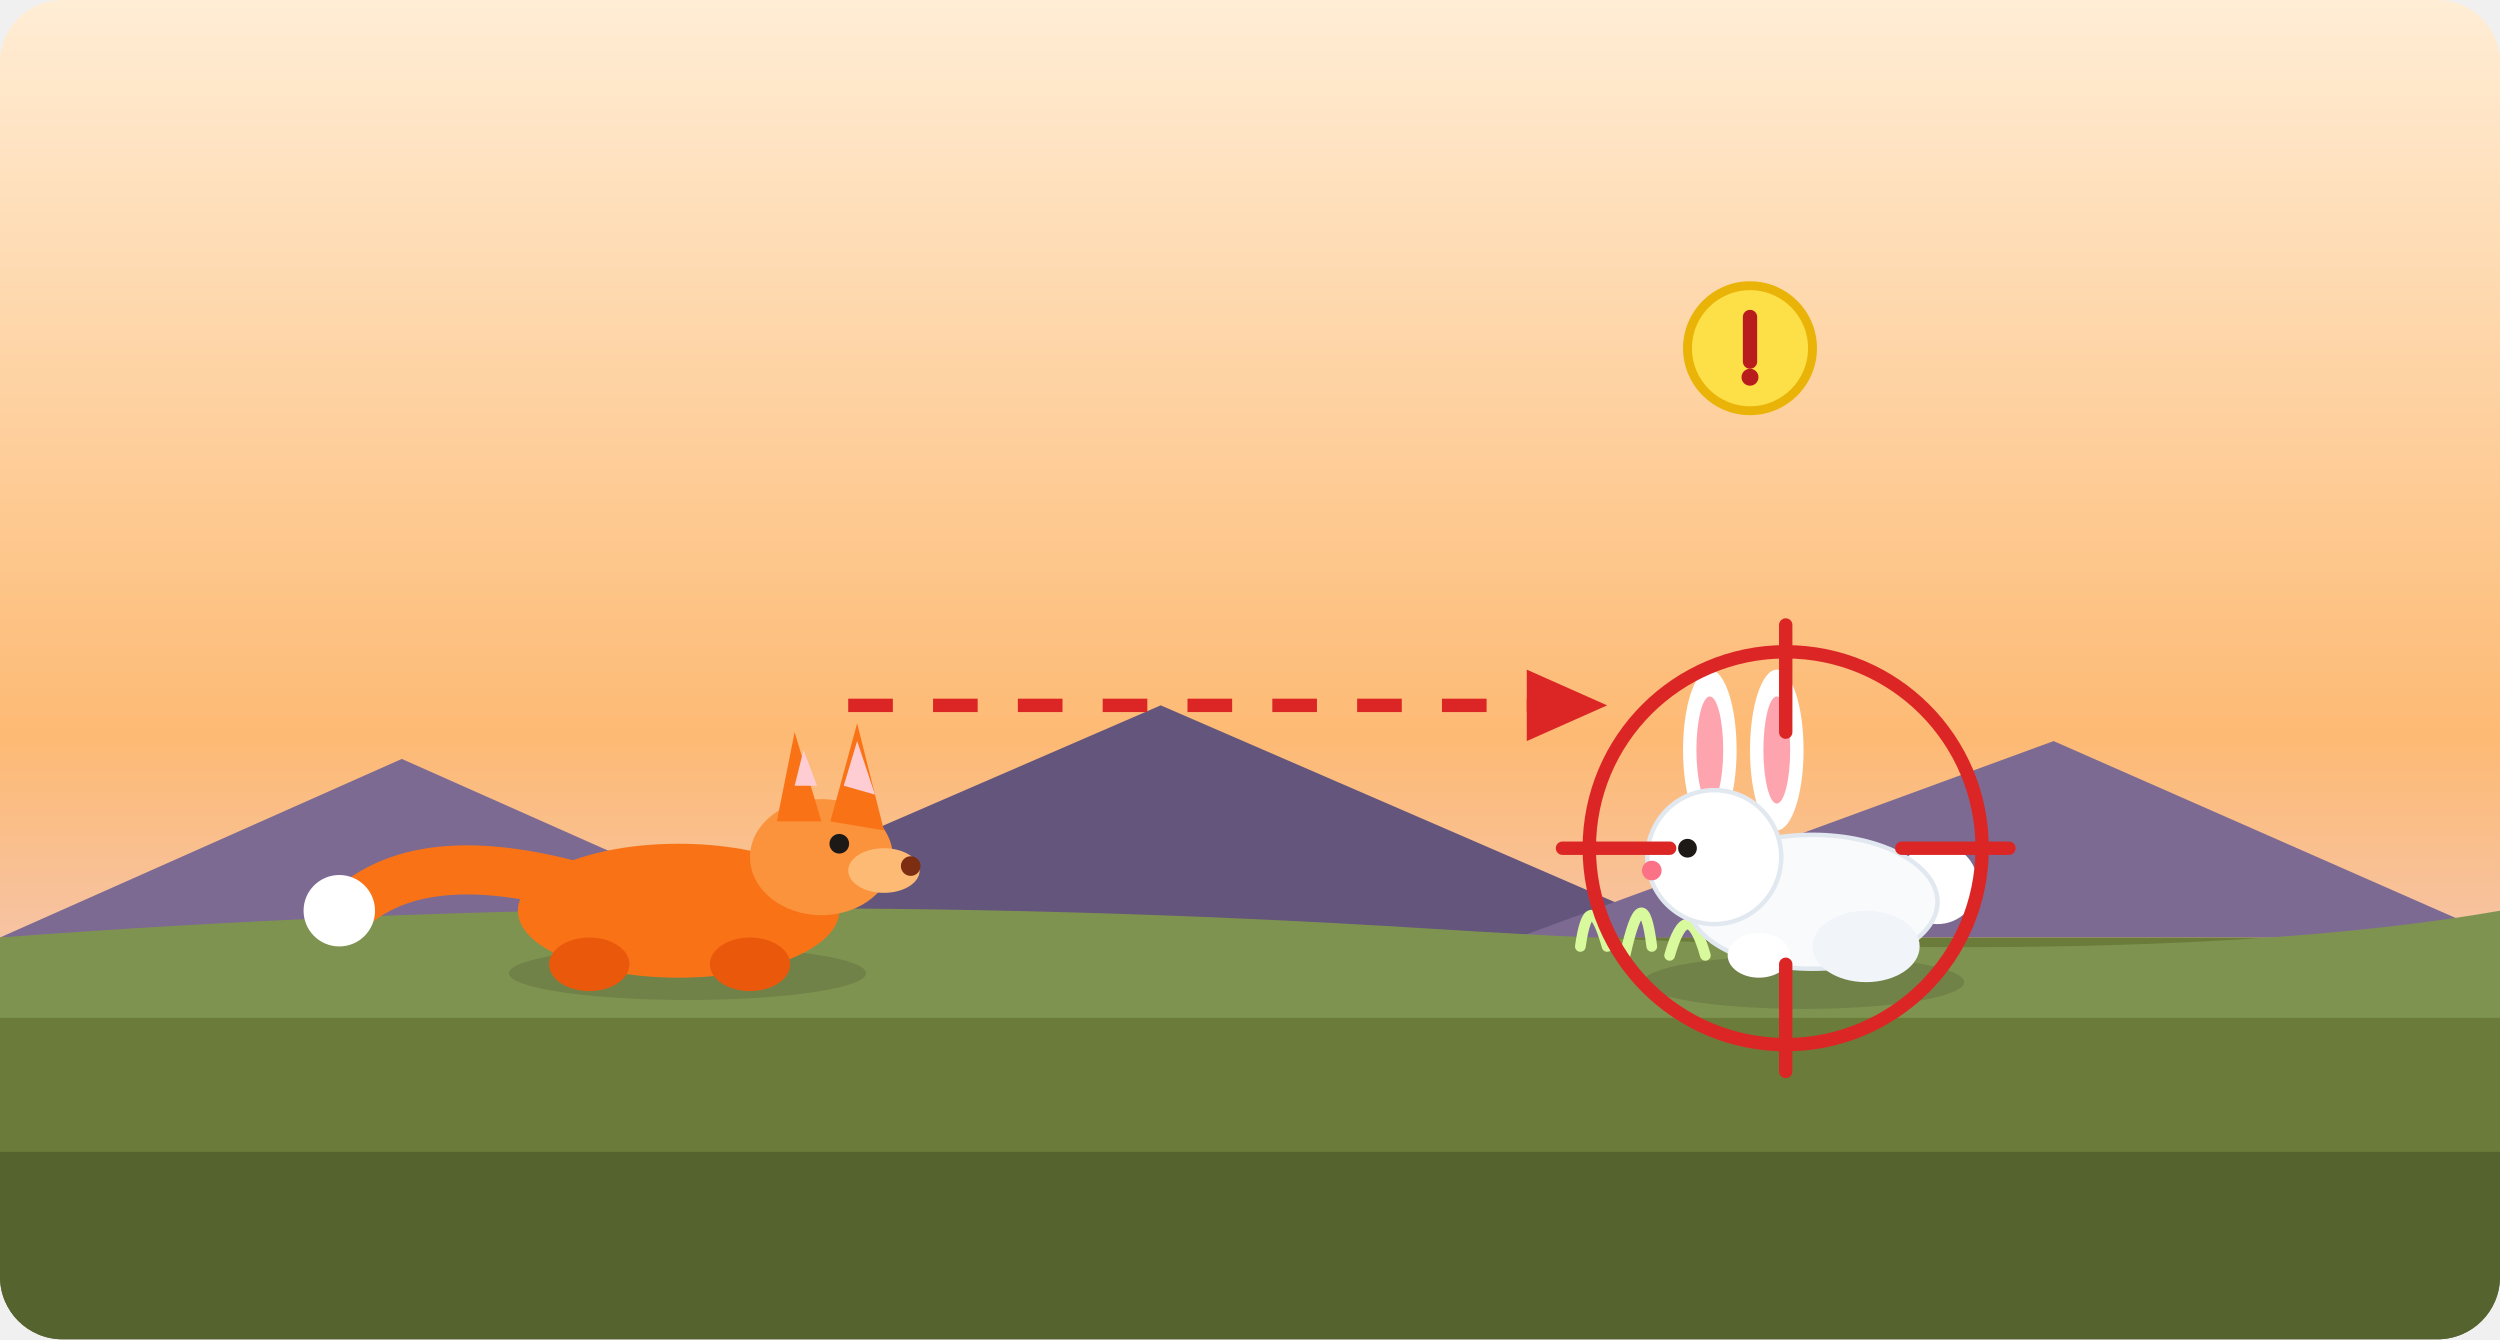
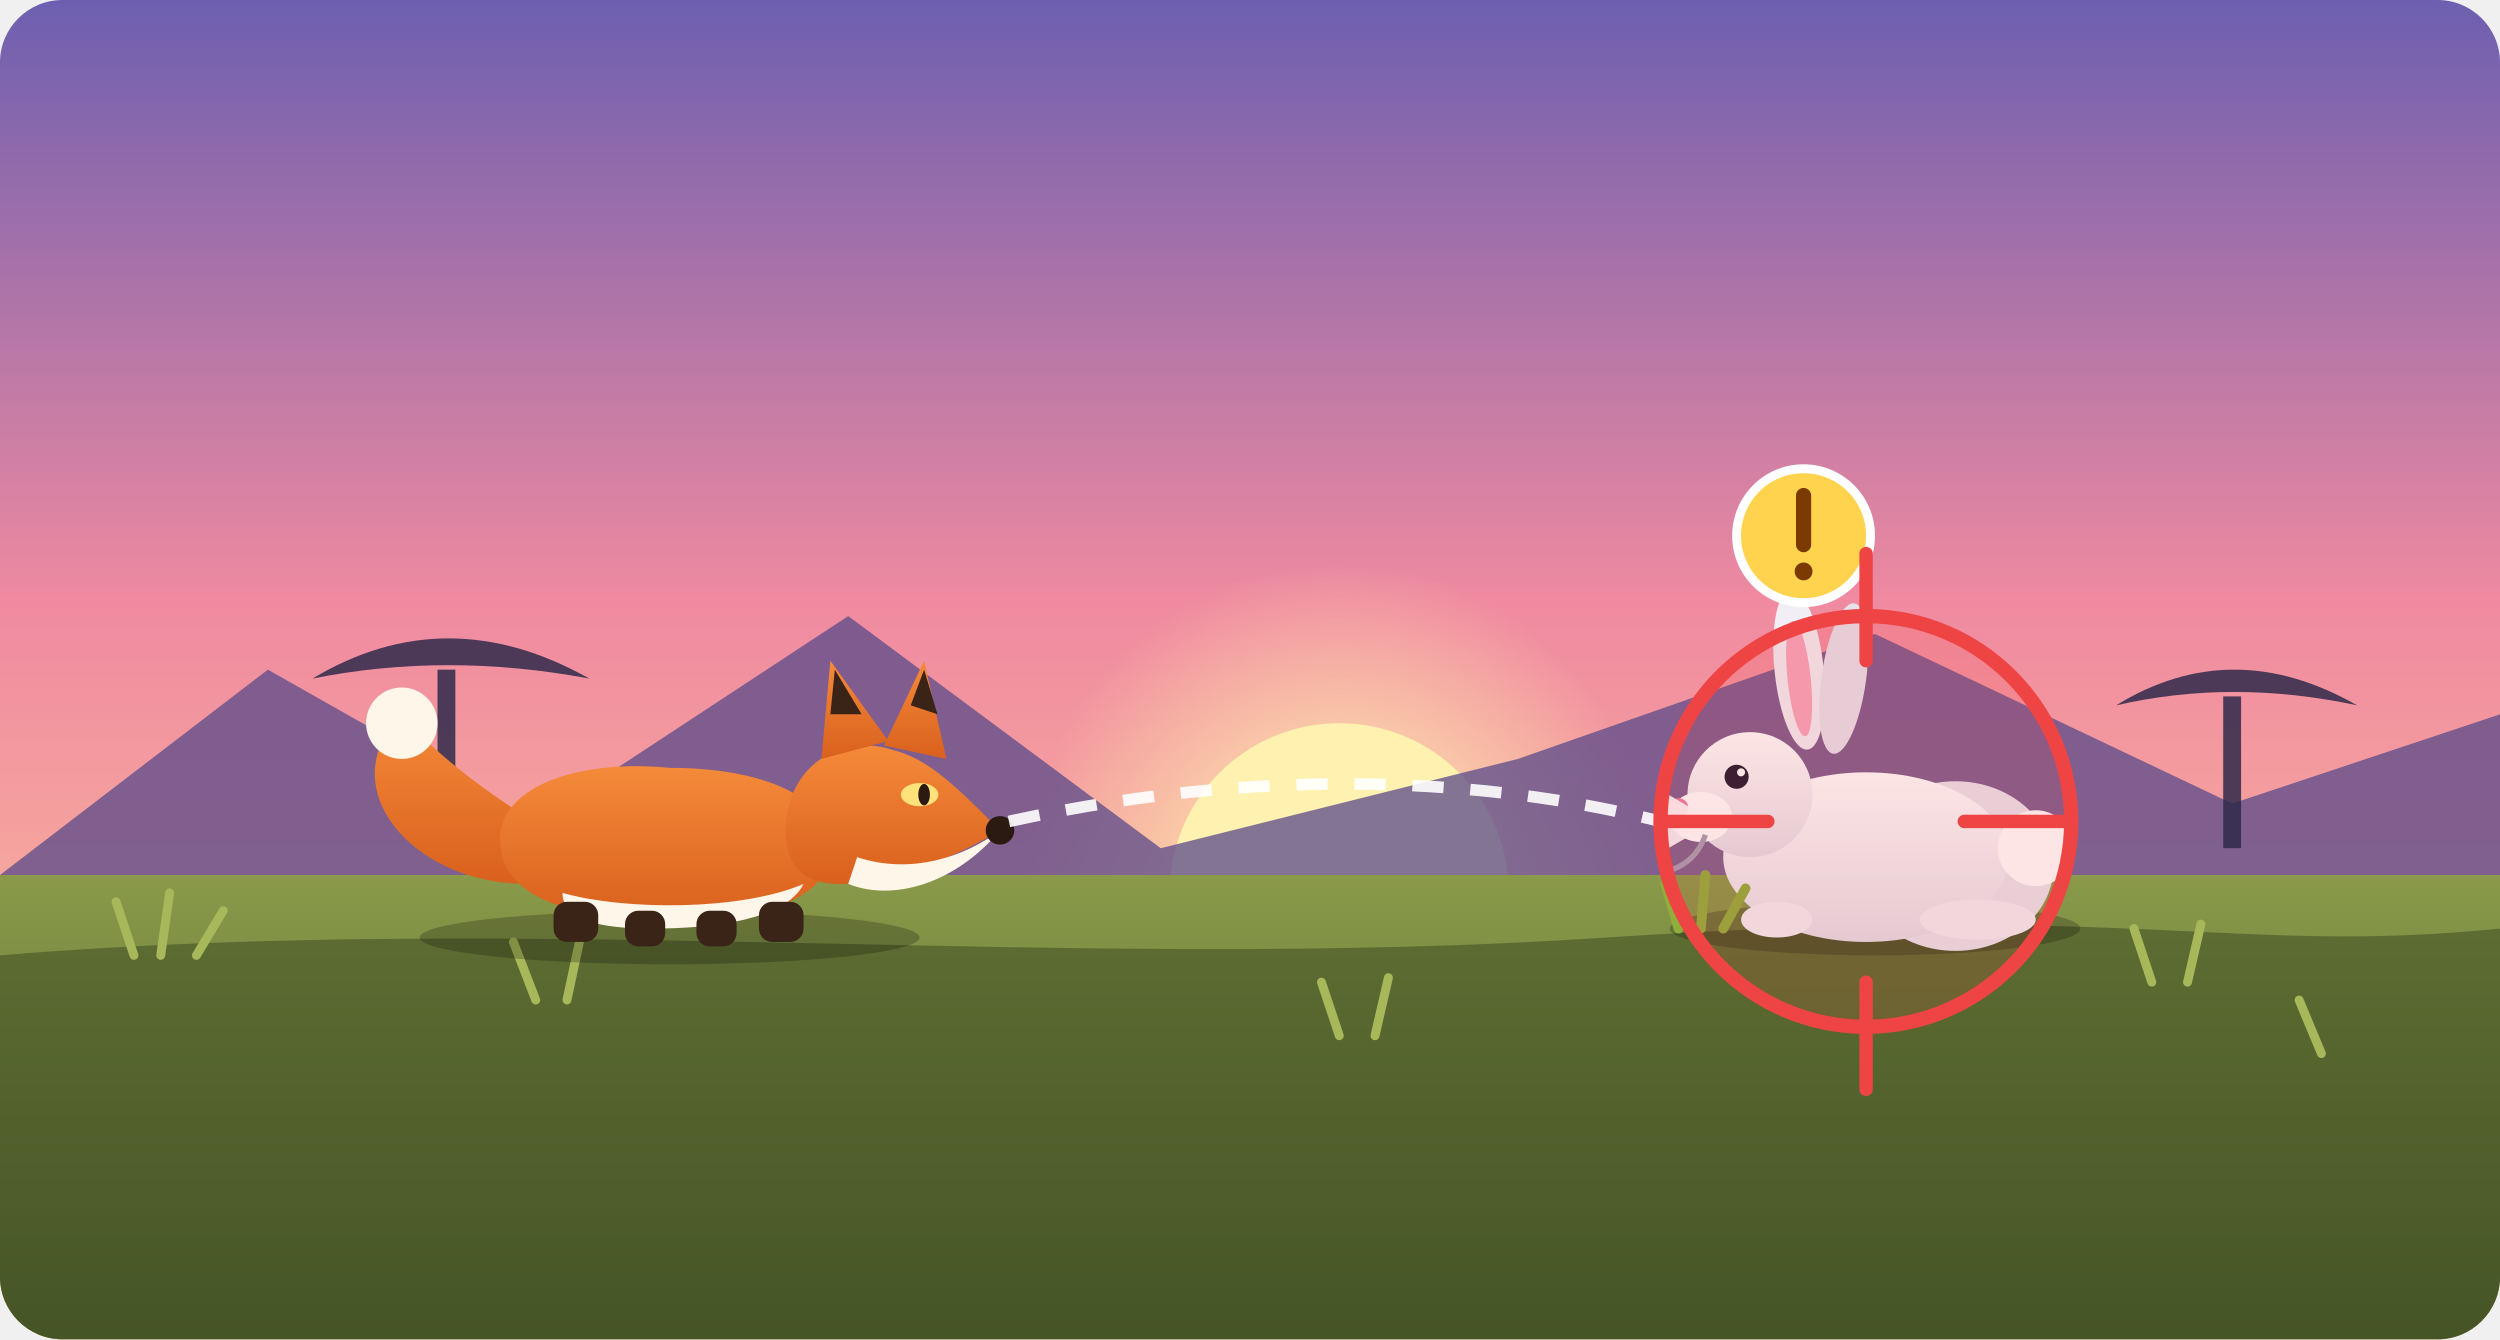
- <svg xmlns="http://www.w3.org/2000/svg" data-n="3" data-t="1" data-c="#b91c1c" viewBox="0 0 560 300" role="img" aria-label="풀을 먹던 토끼를 여우가 다가와 먹이로 겨누는 모습">
+ <svg xmlns="http://www.w3.org/2000/svg" data-n="3" data-t="1" data-c="#b91c1c" viewBox="0 0 560 300" role="img" aria-label="여우에게 쫓기는 토끼, 잡아먹히는 먹이">
  <defs>
    <linearGradient id="prey_sky" x1="0" y1="0" x2="0" y2="1">
-       <stop offset="0" stop-color="#ffedd5" />
-       <stop offset=".55" stop-color="#fdba74" />
-       <stop offset="1" stop-color="#e9d5ff" />
+       <stop offset="0" stop-color="#6d5fb0" />
+       <stop offset=".45" stop-color="#f08aa0" />
+       <stop offset="1" stop-color="#ffd29a" />
+     </linearGradient>
+     <radialGradient id="prey_sun">
+       <stop offset="0" stop-color="#fff2b0" />
+       <stop offset="1" stop-color="#fff2b0" stop-opacity="0" />
+     </radialGradient>
+     <linearGradient id="prey_ground" x1="0" y1="0" x2="0" y2="1">
+       <stop offset="0" stop-color="#8a9a4a" />
+       <stop offset="1" stop-color="#4f5e2c" />
+     </linearGradient>
+     <linearGradient id="prey_fox" x1="0" y1="0" x2="0" y2="1">
+       <stop offset="0" stop-color="#f58a3a" />
+       <stop offset="1" stop-color="#d9601d" />
+     </linearGradient>
+     <linearGradient id="prey_rab" x1="0" y1="0" x2="0" y2="1">
+       <stop offset="0" stop-color="#ffffff" />
+       <stop offset="1" stop-color="#e3dfe8" />
    </linearGradient>
    <clipPath id="prey_clip">
      <rect width="560" height="300" rx="14" />
    </clipPath>
  </defs>
  <g clip-path="url(#prey_clip)">
    <rect width="560" height="300" fill="url(#prey_sky)" />
-     <path d="M0 210L90 170L180 210Z" fill="#7c6a92" />
-     <path d="M140 210L260 158L380 210Z" fill="#64557c" />
-     <path d="M340 210L460 166L560 210Z" fill="#7c6a92" />
-     <rect y="210" width="560" height="90" fill="#6b7c3a" />
-     <path d="M0 210Q160 198 320 208T560 204V228H0Z" fill="#7f9350" />
-     <rect y="258" width="560" height="42" fill="#55632e" />
-     <g class="mv" data-s="2" style="--from:translateX(-200px);--d:1.8s;--dl:.1s;--ease:cubic-bezier(.4,0,.2,1)">
-       <g transform="translate(150 190)">
-         <ellipse cx="4" cy="28" rx="40" ry="6" fill="#000" opacity=".12" />
-         <path d="M-16 10Q-55 -2 -72 14" stroke="#f97316" stroke-width="11" fill="none" stroke-linecap="round" />
-         <circle cx="-74" cy="14" r="8" fill="#fff" />
-         <ellipse cx="2" cy="14" rx="36" ry="15" fill="#f97316" />
-         <ellipse cx="-18" cy="26" rx="9" ry="6" fill="#ea580c" />
-         <ellipse cx="18" cy="26" rx="9" ry="6" fill="#ea580c" />
-         <ellipse cx="34" cy="2" rx="16" ry="13" fill="#fb923c" />
-         <path d="M24 -6L28 -26L34 -6Z" fill="#f97316" />
-         <path d="M36 -6L42 -28L48 -4Z" fill="#f97316" />
-         <path d="M28 -14L30 -22L33 -14Z" fill="#fecdd3" />
-         <path d="M39 -14L42 -24L46 -12Z" fill="#fecdd3" />
-         <ellipse cx="48" cy="5" rx="8" ry="5" fill="#fdba74" />
-         <circle cx="54" cy="4" r="2.2" fill="#7c2d12" />
-         <circle cx="38" cy="-1" r="2.2" fill="#1c1917" />
+     <circle cx="300" cy="196" r="70" fill="url(#prey_sun)" />
+     <path d="M262 200A38 38 0 0 1 338 200Z" fill="#fff2b0" />
+     <polygon points="0,196 60,150 120,184 190,138 260,190 340,170 420,142 500,180 560,160 560,210 0,210" fill="#5a4a8a" fill-opacity=".75" />
+     <g fill="#2f2a4a" fill-opacity=".85">
+       <rect x="98" y="150" width="4" height="40" />
+       <path d="M70 152Q100 134 132 152Q100 146 70 152Z" />
+       <rect x="498" y="156" width="4" height="34" />
+       <path d="M474 158Q500 142 528 158Q500 152 474 158Z" />
+     </g>
+     <rect x="0" y="196" width="560" height="104" fill="url(#prey_ground)" />
+     <path d="M0 214C120 204 240 218 360 210S500 214 560 208V300H0Z" fill="#3f4d22" fill-opacity=".55" />
+     <g stroke="#a7b85a" stroke-width="2" stroke-linecap="round" fill="none">
+       <path d="M30 214l-4-12M36 214l2-14M44 214l6-10M120 224l-5-13M127 224l3-14M300 232l-4-12M308 232l3-13M482 220l-4-12M490 220l3-13M520 236l-5-12" />
+     </g>
+     <ellipse cx="420" cy="208" rx="46" ry="6" fill="#000" fill-opacity=".22" />
+     <g>
+       <ellipse cx="438" cy="194" rx="22" ry="19" fill="#e8e4ee" />
+       <ellipse cx="418" cy="192" rx="32" ry="19" fill="url(#prey_rab)" />
+       <circle cx="456" cy="190" r="8.5" fill="#fff" />
+       <ellipse cx="443" cy="206" rx="13" ry="4.5" fill="#f1eef5" />
+       <ellipse cx="398" cy="206" rx="8" ry="4" fill="#f1eef5" />
+     </g>
+     <g class="a-bob">
+       <ellipse cx="403" cy="150" rx="5.5" ry="18" transform="rotate(-6 403 150)" fill="#f1eef5" />
+       <ellipse cx="403" cy="152" rx="2.6" ry="13" transform="rotate(-6 403 152)" fill="#f7a6bd" />
+       <ellipse cx="413" cy="152" rx="5" ry="17" transform="rotate(8 413 152)" fill="#e6e2ec" />
+       <circle cx="392" cy="178" r="14" fill="url(#prey_rab)" />
+       <ellipse cx="381" cy="183" rx="7" ry="5.6" fill="#fff" />
+       <circle cx="376" cy="181" r="2.2" fill="#f07aa0" />
+       <circle cx="389" cy="174" r="2.7" fill="#1f1a2e" />
+       <circle cx="390" cy="173" r=".9" fill="#fff" />
+       <path d="M382 187q-2 6-8 8" stroke="#a79fb5" stroke-width="1.2" fill="none" />
+     </g>
+     <g stroke="#8fae3a" stroke-width="2.2" stroke-linecap="round" fill="none">
+       <path d="M376 208l-3-10M381 208l1-12M386 208l5-9" />
+     </g>
+     <g class="mv" data-s="2" style="--from:translateX(-260px);--d:1.8s;--ease:cubic-bezier(.3,.7,.3,1)">
+       <ellipse cx="150" cy="210" rx="56" ry="6" fill="#000" fill-opacity=".22" />
+       <path d="M118 198C92 198 74 176 90 160C100 172 116 182 126 188Z" fill="url(#prey_fox)" />
+       <circle cx="90" cy="162" r="8" fill="#fff6ea" />
+       <path d="M112 188C112 176 130 170 150 172C170 172 186 178 186 190C186 202 170 206 150 206C130 206 112 202 112 188Z" fill="url(#prey_fox)" />
+       <path d="M126 200C140 204 166 204 180 198C176 206 160 208 146 208C134 208 126 206 126 200Z" fill="#fff6ea" />
+       <g fill="#3a2418">
+         <rect x="124" y="202" width="10" height="9" rx="3" />
+         <rect x="170" y="202" width="10" height="9" rx="3" />
+         <rect x="140" y="204" width="9" height="8" rx="3" />
+         <rect x="156" y="204" width="9" height="8" rx="3" />
      </g>
+       <path d="M176 186C176 172 188 164 200 168C208 170 214 176 224 186C214 192 200 198 188 198C180 198 176 194 176 186Z" fill="url(#prey_fox)" />
+       <path d="M192 192C204 196 216 192 224 186C214 198 200 202 190 198Z" fill="#fff6ea" />
+       <polygon points="184,170 186,148 199,166" fill="url(#prey_fox)" />
+       <polygon points="186,160 187,150 193,160" fill="#3a2418" />
+       <polygon points="198,167 207,148 212,170" fill="url(#prey_fox)" />
+       <polygon points="204,158 207,150 210,160" fill="#3a2418" />
+       <circle cx="224" cy="186" r="3.2" fill="#2a1a12" />
+       <ellipse cx="206" cy="178" rx="4.2" ry="2.6" fill="#ffe27a" />
+       <ellipse cx="207" cy="178" rx="1.3" ry="2.4" fill="#2a1a12" />
    </g>
-     <g class="vs" data-s="1">
-       <g transform="translate(400 190)">
-         <ellipse cx="4" cy="30" rx="36" ry="6" fill="#000" opacity=".12" />
-         <path d="M-46 22Q-44 8 -40 22M-36 24Q-32 6 -30 22M-26 24Q-22 10 -18 24" stroke="#d9f99d" stroke-width="2.4" fill="none" stroke-linecap="round" />
-         <circle cx="34" cy="8" r="9" fill="#fff" />
-         <ellipse cx="6" cy="12" rx="28" ry="15" fill="#f8fafc" stroke="#e2e8f0" />
-         <ellipse cx="18" cy="22" rx="12" ry="8" fill="#f1f5f9" />
-         <ellipse cx="-6" cy="24" rx="7" ry="5" fill="#fff" />
-         <g class="a-bob">
-           <g transform="translate(-24 -6)">
-             <g class="mv" data-s="3" style="--from:rotate(-15deg);transform-box:fill-box;transform-origin:50% 100%;--d:.55s">
-               <ellipse cx="7" cy="-16" rx="6" ry="18" fill="#fff" />
-               <ellipse cx="7" cy="-16" rx="3" ry="12" fill="#fda4af" />
-               <ellipse cx="22" cy="-16" rx="6" ry="18" fill="#fff" />
-               <ellipse cx="22" cy="-16" rx="3" ry="12" fill="#fda4af" />
-             </g>
-           </g>
-           <circle cx="-16" cy="2" r="15" fill="#fff" stroke="#e2e8f0" />
-           <circle cx="-22" cy="0" r="2.1" fill="#1c1917" />
-           <circle cx="-30" cy="5" r="2.2" fill="#fb7185" />
-         </g>
-       </g>
+     <g class="vs pop" data-s="2" style="--dl:.9s">
+       <circle cx="404" cy="120" r="15" fill="#ffd34d" stroke="#fff" stroke-width="2" />
+       <path d="M404 111V122" stroke="#7a3a00" stroke-width="3.4" stroke-linecap="round" />
+       <circle cx="404" cy="128" r="2" fill="#7a3a00" />
    </g>
-     <g transform="translate(392 78)">
-       <g class="vs pop" data-s="2" style="--d:.45s">
-         <circle r="14" fill="#fde047" stroke="#eab308" stroke-width="2" />
-         <path d="M0 -7V3" stroke="#b91c1c" stroke-width="3.2" stroke-linecap="round" />
-         <circle cy="6.5" r="1.9" fill="#b91c1c" />
-       </g>
+     <g class="vs wipe" data-s="3" style="--d:1s">
+       <path d="M226 184C290 170 340 176 372 184" stroke="#fff" stroke-opacity=".9" stroke-width="2.6" stroke-dasharray="7 6" fill="none" />
+       <path d="M372 177L384 184L372 191Z" fill="#fff" fill-opacity=".9" />
    </g>
-     <path class="vs draw" data-s="3" pathLength="1" style="--d:1.2s" d="M400 146a44 44 0 1 1 0 88a44 44 0 1 1 0 -88" fill="none" stroke="#dc2626" stroke-width="3" />
-     <g class="vs" data-s="3" style="--dl:.25s" stroke="#dc2626" stroke-width="3" stroke-linecap="round">
-       <path d="M400 140V164" />
-       <path d="M400 216V240" />
-       <path d="M350 190H374" />
-       <path d="M426 190H450" />
-     </g>
-     <g class="vs wipe" data-s="3" style="--d:1.1s;--dl:.15s">
-       <path class="a-dash" d="M190 158H346" stroke="#dc2626" stroke-width="3" stroke-dasharray="10 9" fill="none" />
-       <path d="M342 150L360 158L342 166Z" fill="#dc2626" />
+     <g class="vs" data-s="3" style="--dl:.3s">
+       <circle cx="418" cy="184" r="46" fill="#ef4444" fill-opacity=".14" />
+       <path class="vs draw" data-s="3" pathLength="1" style="--d:.9s" d="M418 138A46 46 0 1 1 417.9 138" stroke="#ef4444" stroke-width="3.2" fill="none" stroke-linecap="round" />
+       <path d="M418 124V148M418 220V244M372 184H396M440 184H464" stroke="#ef4444" stroke-width="3" stroke-linecap="round" />
    </g>
  </g>
</svg>
